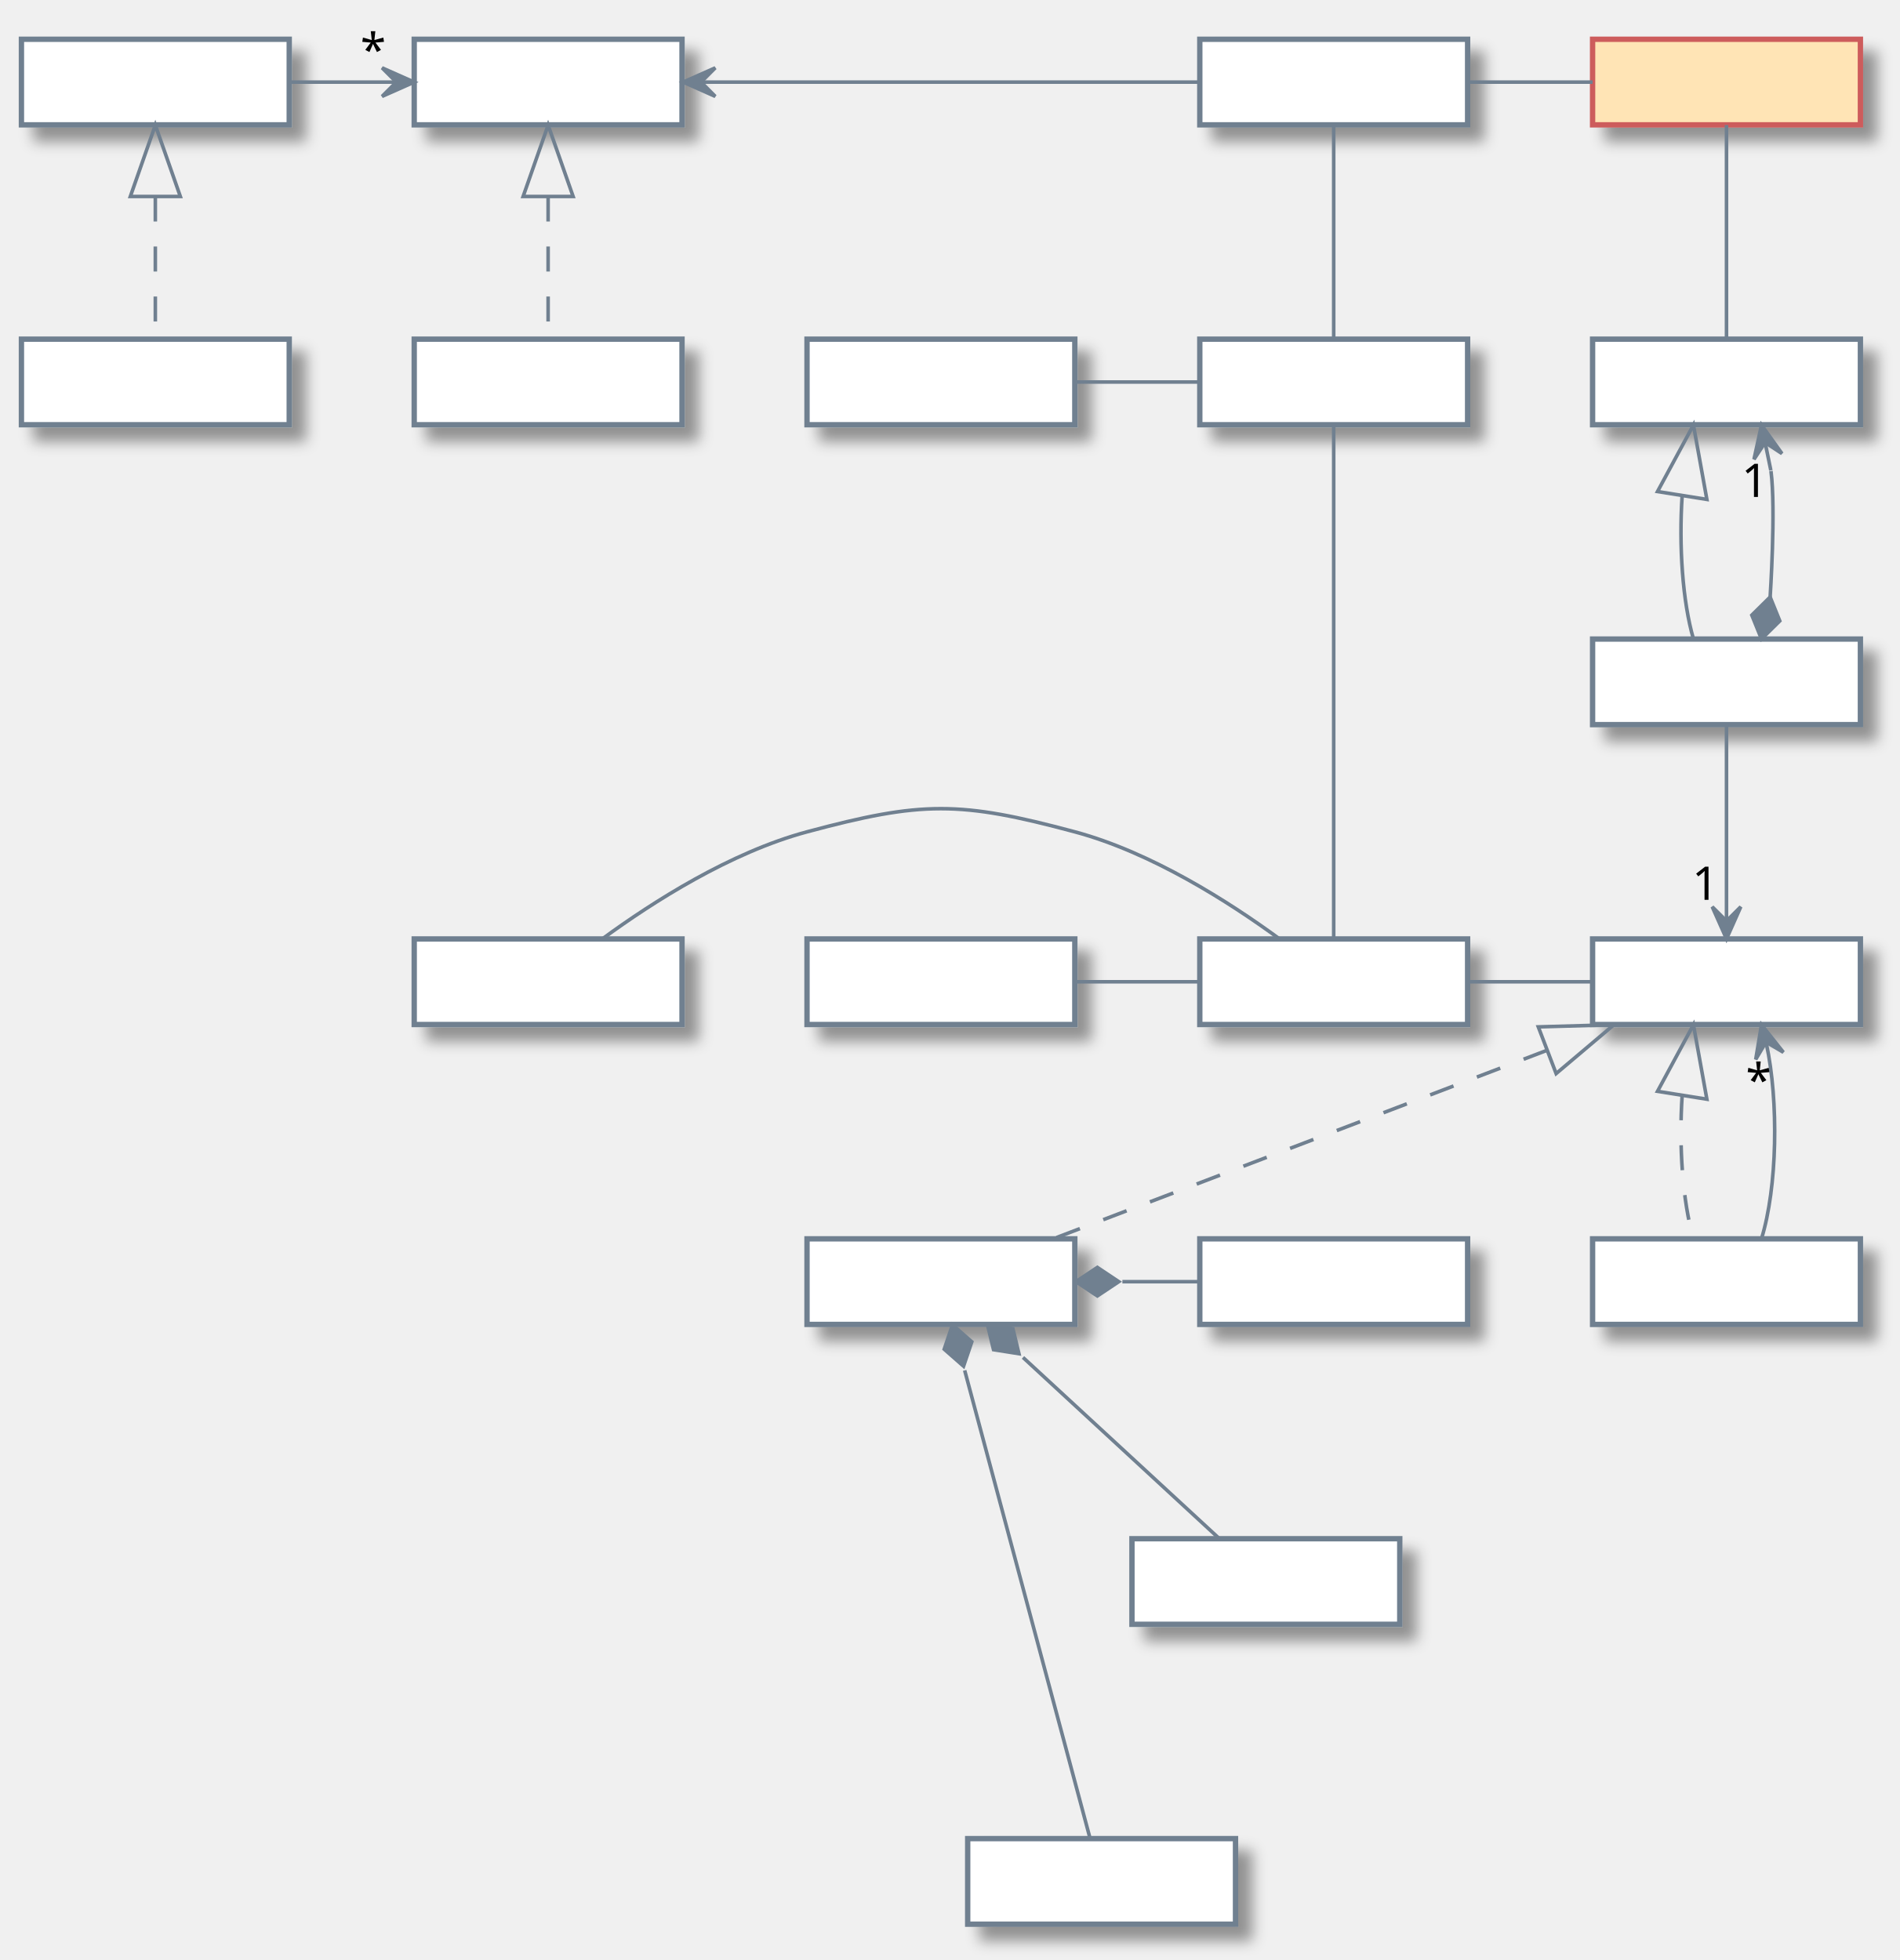
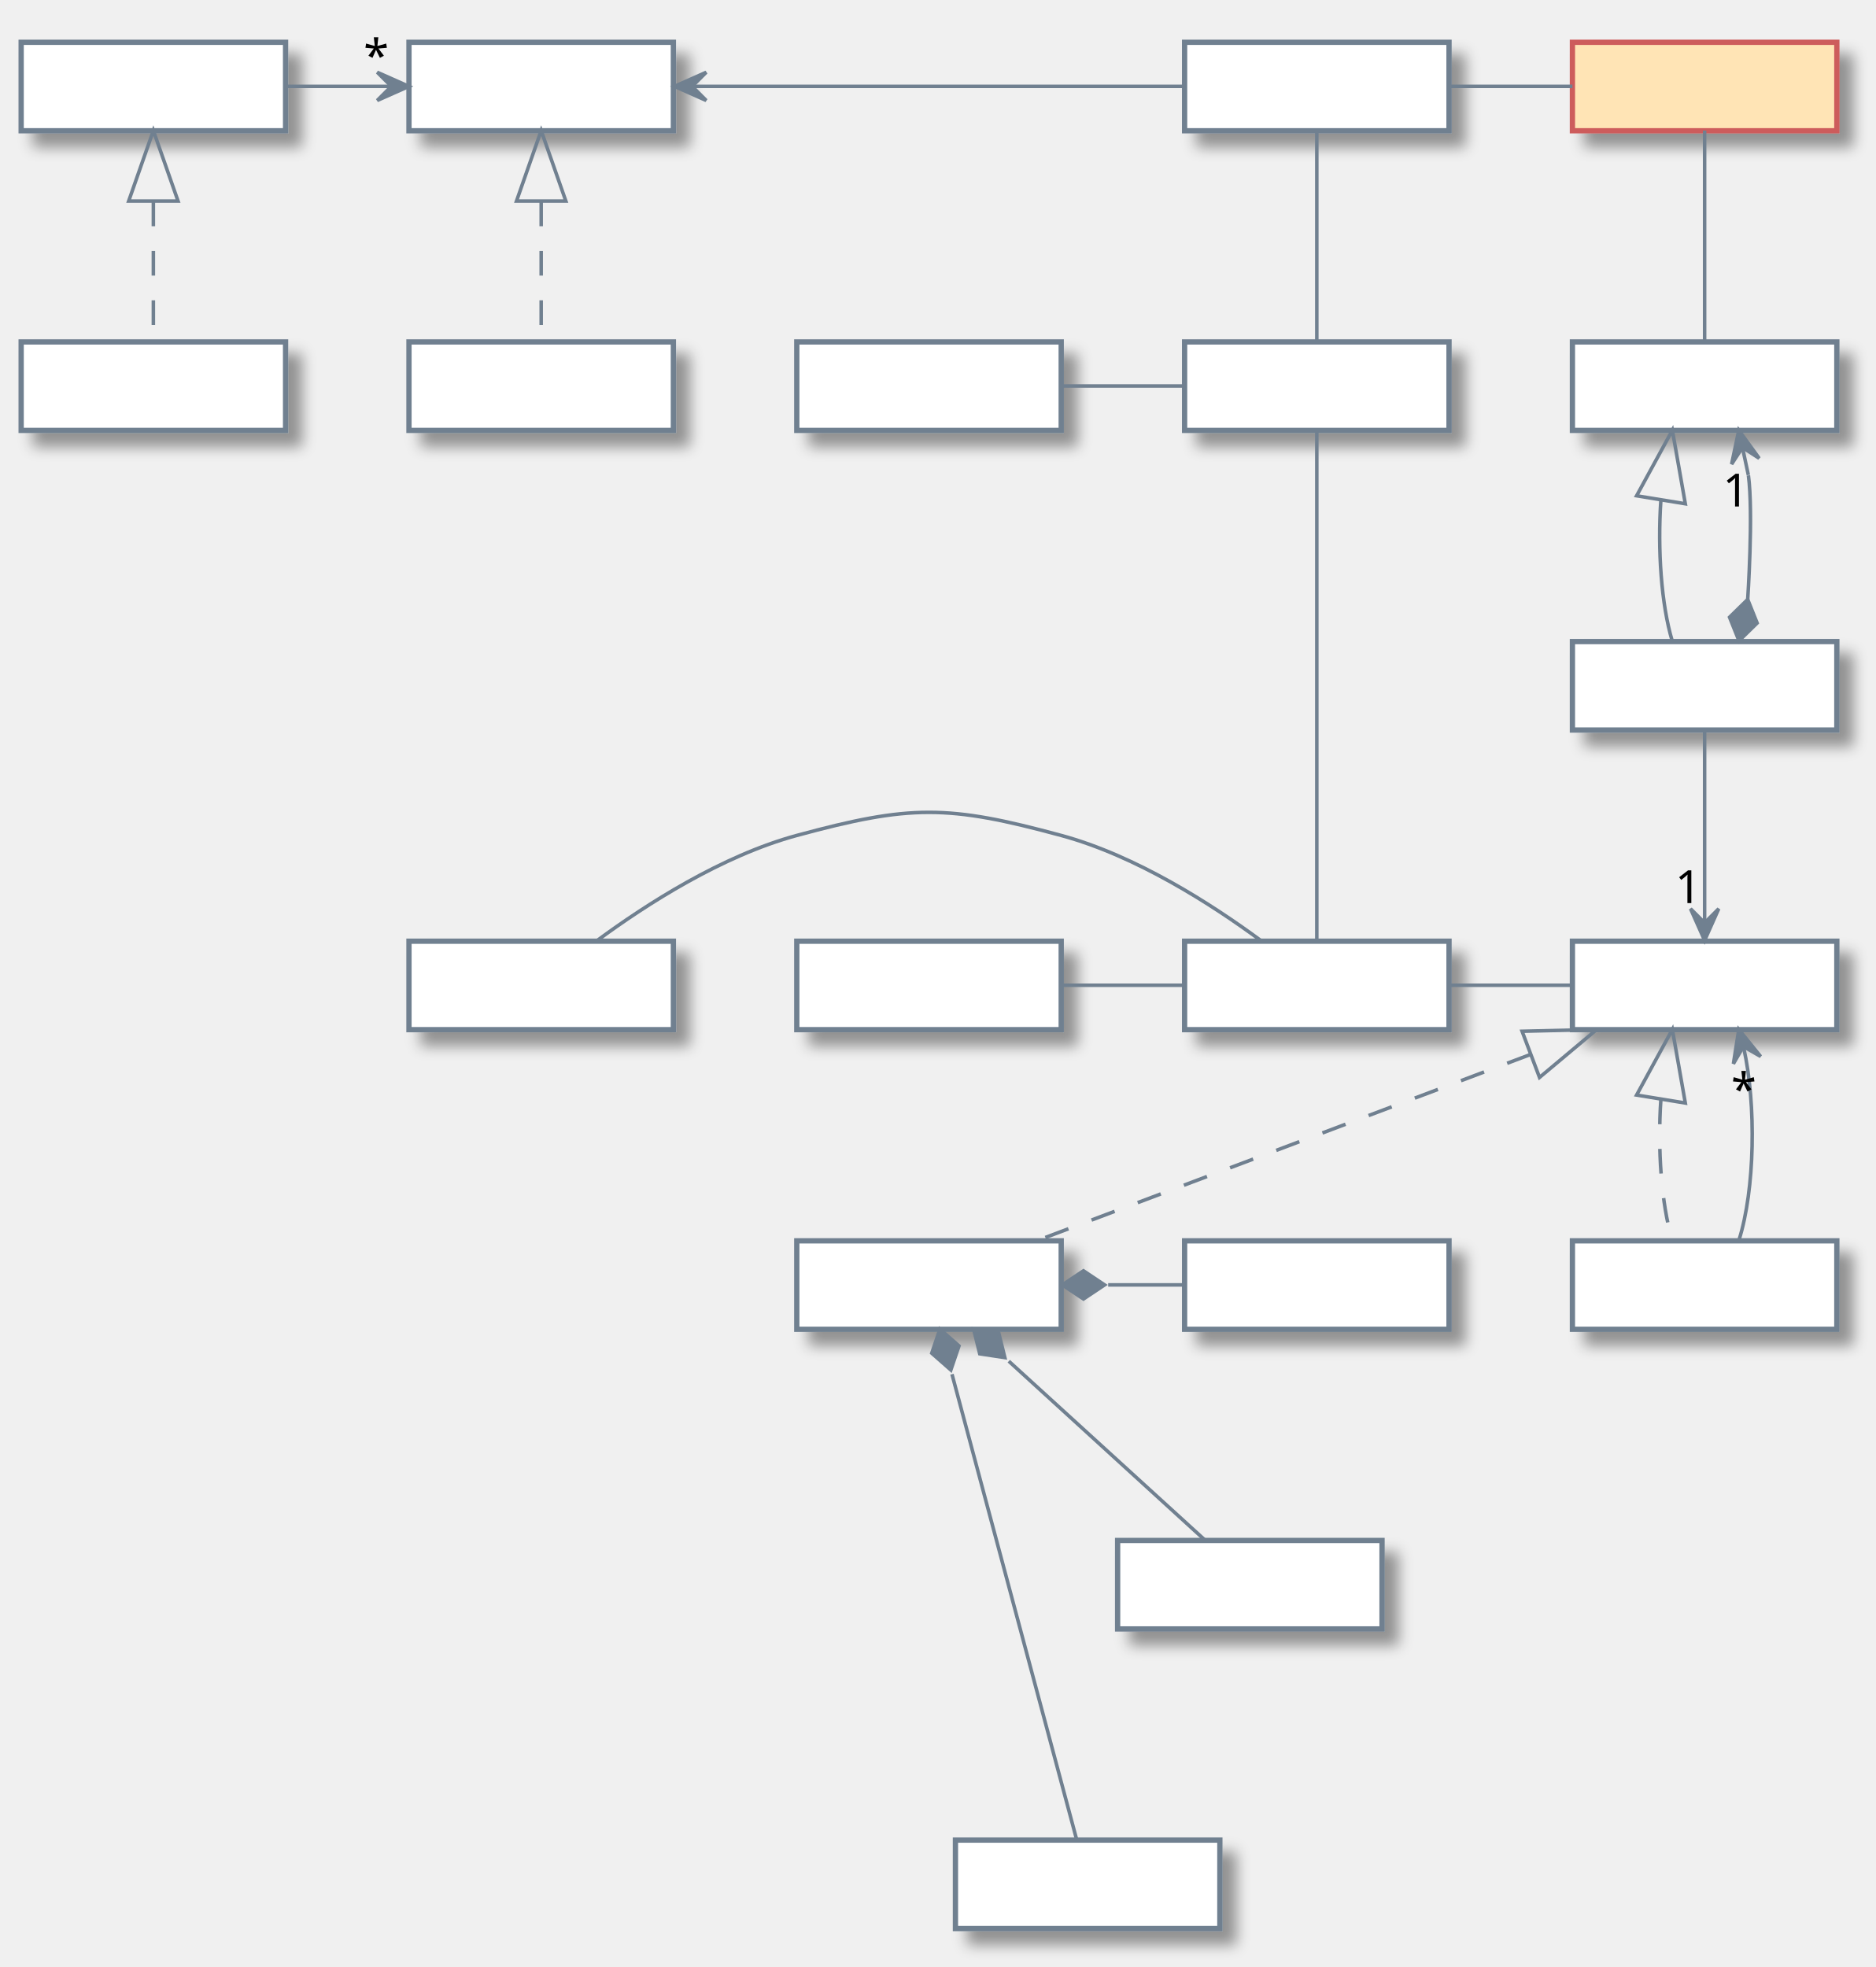
- <svg xmlns="http://www.w3.org/2000/svg" contentScriptType="application/ecmascript" contentStyleType="text/css" height="549px" preserveAspectRatio="none" style="width:532px;height:549px;" version="1.1" viewBox="0 0 532 549" width="532px" zoomAndPan="magnify">
+ <svg xmlns="http://www.w3.org/2000/svg" contentScriptType="application/ecmascript" contentStyleType="text/css" height="558px" preserveAspectRatio="none" style="width:532px;height:558px;" version="1.1" viewBox="0 0 532 558" width="532px" zoomAndPan="magnify">
  <defs>
    <filter height="300%" id="fr3sujz5wmz91" width="300%" x="-1" y="-1">
      <feGaussianBlur result="blurOut" stdDeviation="2.0" />
      <feColorMatrix in="blurOut" result="blurOut2" type="matrix" values="0 0 0 0 0 0 0 0 0 0 0 0 0 0 0 0 0 0 .4 0" />
      <feOffset dx="4.0" dy="4.0" in="blurOut2" result="blurOut3" />
      <feBlend in="SourceGraphic" in2="blurOut3" mode="normal" />
    </filter>
  </defs>
  <g>
-     <rect fill="#FFFFFF" filter="url(#fr3sujz5wmz91)" height="23.969" id="Parent" style="stroke: #708090; stroke-width: 1.5;" width="75" x="446" y="95" />
-     <text fill="#000000" font-family="sans-serif" font-size="12" lengthAdjust="spacingAndGlyphs" textLength="0" x="485.5" y="111.139" />
-     <rect fill="#FFFFFF" filter="url(#fr3sujz5wmz91)" height="23.969" id="Decorator" style="stroke: #708090; stroke-width: 1.5;" width="75" x="446" y="179" />
-     <text fill="#000000" font-family="sans-serif" font-size="12" lengthAdjust="spacingAndGlyphs" textLength="0" x="485.5" y="195.139" />
-     <rect fill="#FFFFFF" filter="url(#fr3sujz5wmz91)" height="23.969" id="Composite" style="stroke: #708090; stroke-width: 1.5;" width="75" x="446" y="263" />
-     <text fill="#000000" font-family="sans-serif" font-size="12" font-style="italic" lengthAdjust="spacingAndGlyphs" textLength="0" x="485.5" y="279.139" />
-     <rect fill="#FFFFFF" filter="url(#fr3sujz5wmz91)" height="23.969" id="Leaf" style="stroke: #708090; stroke-width: 1.5;" width="75" x="226" y="347" />
-     <text fill="#000000" font-family="sans-serif" font-size="12" lengthAdjust="spacingAndGlyphs" textLength="0" x="265.5" y="363.139" />
-     <rect fill="#FFFFFF" filter="url(#fr3sujz5wmz91)" height="23.969" id="Comp" style="stroke: #708090; stroke-width: 1.5;" width="75" x="446" y="347" />
-     <text fill="#000000" font-family="sans-serif" font-size="12" lengthAdjust="spacingAndGlyphs" textLength="0" x="485.5" y="363.139" />
-     <rect fill="#FFFFFF" filter="url(#fr3sujz5wmz91)" height="23.969" id="Listener" style="stroke: #708090; stroke-width: 1.5;" width="75" x="116" y="11" />
-     <text fill="#000000" font-family="sans-serif" font-size="12" font-style="italic" lengthAdjust="spacingAndGlyphs" textLength="0" x="155.5" y="27.139" />
-     <rect fill="#FFFFFF" filter="url(#fr3sujz5wmz91)" height="23.969" id="Observable" style="stroke: #708090; stroke-width: 1.5;" width="75" x="6" y="11" />
-     <text fill="#000000" font-family="sans-serif" font-size="12" font-style="italic" lengthAdjust="spacingAndGlyphs" textLength="0" x="45.5" y="27.139" />
-     <rect fill="#FFFFFF" filter="url(#fr3sujz5wmz91)" height="23.969" id="ConcListener" style="stroke: #708090; stroke-width: 1.5;" width="75" x="116" y="95" />
-     <text fill="#000000" font-family="sans-serif" font-size="12" lengthAdjust="spacingAndGlyphs" textLength="0" x="155.5" y="111.139" />
-     <rect fill="#FFFFFF" filter="url(#fr3sujz5wmz91)" height="23.969" id="ConcObservable" style="stroke: #708090; stroke-width: 1.5;" width="75" x="6" y="95" />
-     <text fill="#000000" font-family="sans-serif" font-size="12" lengthAdjust="spacingAndGlyphs" textLength="0" x="45.5" y="111.139" />
-     <rect fill="#FFFFFF" filter="url(#fr3sujz5wmz91)" height="23.969" id="A" style="stroke: #708090; stroke-width: 1.5;" width="75" x="336" y="11" />
-     <text fill="#000000" font-family="sans-serif" font-size="12" lengthAdjust="spacingAndGlyphs" textLength="0" x="375.5" y="27.139" />
-     <rect fill="#FFE4B5" filter="url(#fr3sujz5wmz91)" height="23.969" id="B" style="stroke: #CD5C5C; stroke-width: 1.5;" width="75" x="446" y="11" />
-     <text fill="#000000" font-family="sans-serif" font-size="12" lengthAdjust="spacingAndGlyphs" textLength="0" x="485.5" y="27.139" />
-     <rect fill="#FFFFFF" filter="url(#fr3sujz5wmz91)" height="23.969" id="C" style="stroke: #708090; stroke-width: 1.5;" width="75" x="336" y="95" />
-     <text fill="#000000" font-family="sans-serif" font-size="12" lengthAdjust="spacingAndGlyphs" textLength="0" x="375.5" y="111.139" />
-     <rect fill="#FFFFFF" filter="url(#fr3sujz5wmz91)" height="23.969" id="D" style="stroke: #708090; stroke-width: 1.5;" width="75" x="226" y="95" />
-     <text fill="#000000" font-family="sans-serif" font-size="12" lengthAdjust="spacingAndGlyphs" textLength="0" x="265.5" y="111.139" />
-     <rect fill="#FFFFFF" filter="url(#fr3sujz5wmz91)" height="23.969" id="E" style="stroke: #708090; stroke-width: 1.5;" width="75" x="336" y="263" />
-     <text fill="#000000" font-family="sans-serif" font-size="12" lengthAdjust="spacingAndGlyphs" textLength="0" x="375.5" y="279.139" />
-     <rect fill="#FFFFFF" filter="url(#fr3sujz5wmz91)" height="23.969" id="F" style="stroke: #708090; stroke-width: 1.5;" width="75" x="226" y="263" />
-     <text fill="#000000" font-family="sans-serif" font-size="12" lengthAdjust="spacingAndGlyphs" textLength="0" x="265.5" y="279.139" />
-     <rect fill="#FFFFFF" filter="url(#fr3sujz5wmz91)" height="23.969" id="G" style="stroke: #708090; stroke-width: 1.5;" width="75" x="116" y="263" />
-     <text fill="#000000" font-family="sans-serif" font-size="12" lengthAdjust="spacingAndGlyphs" textLength="0" x="155.5" y="279.139" />
-     <rect fill="#FFFFFF" filter="url(#fr3sujz5wmz91)" height="23.969" id="I" style="stroke: #708090; stroke-width: 1.5;" width="75" x="336" y="347" />
-     <text fill="#000000" font-family="sans-serif" font-size="12" lengthAdjust="spacingAndGlyphs" textLength="0" x="375.5" y="363.139" />
-     <rect fill="#FFFFFF" filter="url(#fr3sujz5wmz91)" height="23.969" id="J" style="stroke: #708090; stroke-width: 1.5;" width="75" x="317" y="431" />
-     <text fill="#000000" font-family="sans-serif" font-size="12" lengthAdjust="spacingAndGlyphs" textLength="0" x="356.5" y="447.139" />
-     <rect fill="#FFFFFF" filter="url(#fr3sujz5wmz91)" height="23.969" id="K" style="stroke: #708090; stroke-width: 1.5;" width="75" x="271" y="515" />
-     <text fill="#000000" font-family="sans-serif" font-size="12" lengthAdjust="spacingAndGlyphs" textLength="0" x="310.5" y="531.139" />
-     <path d="M471.09,138.797 C470.136,152.846 471.189,168.515 474.25,178.987 " fill="none" id="Parent-Decorator" style="stroke: #708090; stroke-width: 1.0;" />
-     <polygon fill="none" points="464.18,137.683,474.243,119.035,478.005,139.888,464.18,137.683" style="stroke: #708090; stroke-width: 1.0;" />
-     <path d="M495.957,131.939 C497.352,142.744 495.722,167.235 495.722,167.235 " fill="none" id="Parent-Decorator-1" style="stroke: #708090; stroke-width: 1.0;" />
-     <polygon fill="#708090" points="493.294,178.987,498.425,173.92,495.722,167.235,490.591,172.302,493.294,178.987" style="stroke: #708090; stroke-width: 1.0;" />
-     <polygon fill="#708090" points="493.301,119.035,491.198,128.657,494.309,123.933,499.033,127.044,493.301,119.035" style="stroke: #708090; stroke-width: 1.0;" />
-     <line style="stroke: #708090; stroke-width: 1.0;" x1="494.309" x2="495.922" y1="123.933" y2="131.768" />
-     <text fill="#000000" font-family="sans-serif" font-size="13" lengthAdjust="spacingAndGlyphs" textLength="8" x="487.694" y="139.194">1</text>
-     <path d="M483.5,203.035 C483.5,217.382 483.5,241.462 483.5,257.777 " fill="none" id="Decorator-Composite" style="stroke: #708090; stroke-width: 1.0;" />
-     <polygon fill="#708090" points="483.5,262.987,487.5,253.987,483.5,257.987,479.5,253.987,483.5,262.987" style="stroke: #708090; stroke-width: 1.0;" />
-     <text fill="#000000" font-family="sans-serif" font-size="13" lengthAdjust="spacingAndGlyphs" textLength="8" x="473.85" y="252.039">1</text>
-     <path d="M433.216,294.199 C390.677,310.441 331.041,333.212 294.962,346.987 " fill="none" id="Composite-Leaf" style="stroke: #708090; stroke-width: 1.0; stroke-dasharray: 7.0,7.0;" />
-     <polygon fill="none" points="430.798,287.63,451.979,287.035,435.792,300.709,430.798,287.63" style="stroke: #708090; stroke-width: 1.0;" />
-     <path d="M471.09,306.797 C470.136,320.846 471.189,336.515 474.25,346.987 " fill="none" id="Composite-Comp" style="stroke: #708090; stroke-width: 1.0; stroke-dasharray: 7.0,7.0;" />
-     <polygon fill="none" points="464.18,305.683,474.243,287.035,478.005,307.888,464.18,305.683" style="stroke: #708090; stroke-width: 1.0;" />
-     <path d="M494.652,292.248 C498.184,308.572 497.731,332.651 493.294,346.987 " fill="none" id="Composite-Comp-1" style="stroke: #708090; stroke-width: 1.0;" />
-     <polygon fill="#708090" points="493.301,287.035,491.686,296.751,494.555,291.875,499.43,294.744,493.301,287.035" style="stroke: #708090; stroke-width: 1.0;" />
-     <text fill="#000000" font-family="sans-serif" font-size="13" lengthAdjust="spacingAndGlyphs" textLength="7" x="488.9" y="307.194">*</text>
-     <path d="M81.312,23 C91.158,23 101.003,23 110.848,23 " fill="none" id="Observable-Listener" style="stroke: #708090; stroke-width: 1.0;" />
-     <polygon fill="#708090" points="115.996,23,106.996,19,110.996,23,106.996,27,115.996,23" style="stroke: #708090; stroke-width: 1.0;" />
-     <text fill="#000000" font-family="sans-serif" font-size="13" lengthAdjust="spacingAndGlyphs" textLength="7" x="100.924" y="18.607">*</text>
-     <path d="M153.5,55.048 C153.5,69.032 153.5,84.578 153.5,94.987 " fill="none" id="Listener-ConcListener" style="stroke: #708090; stroke-width: 1.0; stroke-dasharray: 7.0,7.0;" />
-     <polygon fill="none" points="146.5,55.035,153.5,35.035,160.5,55.035,146.5,55.035" style="stroke: #708090; stroke-width: 1.0;" />
-     <path d="M43.5,55.048 C43.5,69.032 43.5,84.578 43.5,94.987 " fill="none" id="Observable-ConcObservable" style="stroke: #708090; stroke-width: 1.0; stroke-dasharray: 7.0,7.0;" />
-     <polygon fill="none" points="36.5,55.035,43.5,35.035,50.5,55.035,36.5,55.035" style="stroke: #708090; stroke-width: 1.0;" />
-     <path d="M483.5,35.035 C483.5,51.004 483.5,79.03 483.5,94.987 " fill="none" id="B-Parent" style="stroke: #708090; stroke-width: 1.0;" />
-     <path d="M411.312,23 C422.874,23 434.435,23 445.996,23 " fill="none" id="A-B" style="stroke: #708090; stroke-width: 1.0;" />
-     <path d="M373.5,35.035 C373.5,51.004 373.5,79.03 373.5,94.987 " fill="none" id="A-C" style="stroke: #708090; stroke-width: 1.0;" />
-     <path d="M301.312,107 C312.874,107 324.435,107 335.996,107 " fill="none" id="D-C" style="stroke: #708090; stroke-width: 1.0;" />
-     <path d="M373.5,119.082 C373.5,149.929 373.5,231.355 373.5,262.574 " fill="none" id="C-E" style="stroke: #708090; stroke-width: 1.0;" />
-     <path d="M301.312,275 C312.874,275 324.435,275 335.996,275 " fill="none" id="F-E" style="stroke: #708090; stroke-width: 1.0;" />
-     <path d="M168.827,262.879 C182.808,252.65 204.507,238.776 226,233 C258.191,224.349 268.809,224.349 301,233 C322.493,238.776 344.192,252.65 358.173,262.879 " fill="none" id="G-E" style="stroke: #708090; stroke-width: 1.0;" />
-     <path d="M411.312,275 C422.874,275 434.435,275 445.996,275 " fill="none" id="E-Composite" style="stroke: #708090; stroke-width: 1.0;" />
-     <path d="M314.319,359 C321.545,359 328.771,359 335.996,359 " fill="none" id="Leaf-I" style="stroke: #708090; stroke-width: 1.0;" />
-     <polygon fill="#708090" points="301.312,359,307.312,363,313.312,359,307.312,355,301.312,359" style="stroke: #708090; stroke-width: 1.0;" />
-     <path d="M286.483,380.215 C303.888,396.281 327.17,417.773 341.486,430.987 " fill="none" id="Leaf-J" style="stroke: #708090; stroke-width: 1.0;" />
-     <polygon fill="#708090" points="276.538,371.035,278.234,378.044,285.356,379.175,283.66,372.166,276.538,371.035" style="stroke: #708090; stroke-width: 1.0;" />
-     <path d="M270.156,383.848 C279.926,420.324 297.789,487.014 305.172,514.574 " fill="none" id="Leaf-K" style="stroke: #708090; stroke-width: 1.0;" />
-     <polygon fill="#708090" points="266.736,371.082,264.425,377.913,269.841,382.673,272.152,375.843,266.736,371.082" style="stroke: #708090; stroke-width: 1.0;" />
-     <path d="M196.392,23 C242.855,23 289.318,23 335.781,23 " fill="none" id="Listener-A" style="stroke: #708090; stroke-width: 1.0;" />
-     <polygon fill="#708090" points="191.312,23,200.312,27,196.312,23,200.312,19,191.312,23" style="stroke: #708090; stroke-width: 1.0;" />
+     <rect fill="#FFFFFF" filter="url(#fr3sujz5wmz91)" height="25.094" id="Parent" style="stroke: #708090; stroke-width: 1.5;" width="75" x="446" y="97" />
+     <text fill="#000000" font-family="sans-serif" font-size="12" lengthAdjust="spacingAndGlyphs" textLength="0" x="485" y="114.457" />
+     <rect fill="#FFFFFF" filter="url(#fr3sujz5wmz91)" height="25.094" id="Decorator" style="stroke: #708090; stroke-width: 1.5;" width="75" x="446" y="182" />
+     <text fill="#000000" font-family="sans-serif" font-size="12" lengthAdjust="spacingAndGlyphs" textLength="0" x="485" y="199.457" />
+     <rect fill="#FFFFFF" filter="url(#fr3sujz5wmz91)" height="25.094" id="Composite" style="stroke: #708090; stroke-width: 1.5;" width="75" x="446" y="267" />
+     <text fill="#000000" font-family="sans-serif" font-size="12" font-style="italic" lengthAdjust="spacingAndGlyphs" textLength="0" x="485" y="284.457" />
+     <rect fill="#FFFFFF" filter="url(#fr3sujz5wmz91)" height="25.094" id="Leaf" style="stroke: #708090; stroke-width: 1.5;" width="75" x="226" y="352" />
+     <text fill="#000000" font-family="sans-serif" font-size="12" lengthAdjust="spacingAndGlyphs" textLength="0" x="265" y="369.457" />
+     <rect fill="#FFFFFF" filter="url(#fr3sujz5wmz91)" height="25.094" id="Comp" style="stroke: #708090; stroke-width: 1.5;" width="75" x="446" y="352" />
+     <text fill="#000000" font-family="sans-serif" font-size="12" lengthAdjust="spacingAndGlyphs" textLength="0" x="485" y="369.457" />
+     <rect fill="#FFFFFF" filter="url(#fr3sujz5wmz91)" height="25.094" id="Listener" style="stroke: #708090; stroke-width: 1.5;" width="75" x="116" y="12" />
+     <text fill="#000000" font-family="sans-serif" font-size="12" font-style="italic" lengthAdjust="spacingAndGlyphs" textLength="0" x="155" y="29.457" />
+     <rect fill="#FFFFFF" filter="url(#fr3sujz5wmz91)" height="25.094" id="Observable" style="stroke: #708090; stroke-width: 1.5;" width="75" x="6" y="12" />
+     <text fill="#000000" font-family="sans-serif" font-size="12" font-style="italic" lengthAdjust="spacingAndGlyphs" textLength="0" x="45" y="29.457" />
+     <rect fill="#FFFFFF" filter="url(#fr3sujz5wmz91)" height="25.094" id="ConcListener" style="stroke: #708090; stroke-width: 1.5;" width="75" x="116" y="97" />
+     <text fill="#000000" font-family="sans-serif" font-size="12" lengthAdjust="spacingAndGlyphs" textLength="0" x="155" y="114.457" />
+     <rect fill="#FFFFFF" filter="url(#fr3sujz5wmz91)" height="25.094" id="ConcObservable" style="stroke: #708090; stroke-width: 1.5;" width="75" x="6" y="97" />
+     <text fill="#000000" font-family="sans-serif" font-size="12" lengthAdjust="spacingAndGlyphs" textLength="0" x="45" y="114.457" />
+     <rect fill="#FFFFFF" filter="url(#fr3sujz5wmz91)" height="25.094" id="A" style="stroke: #708090; stroke-width: 1.5;" width="75" x="336" y="12" />
+     <text fill="#000000" font-family="sans-serif" font-size="12" lengthAdjust="spacingAndGlyphs" textLength="0" x="375" y="29.457" />
+     <rect fill="#FFE4B5" filter="url(#fr3sujz5wmz91)" height="25.094" id="B" style="stroke: #CD5C5C; stroke-width: 1.5;" width="75" x="446" y="12" />
+     <text fill="#000000" font-family="sans-serif" font-size="12" lengthAdjust="spacingAndGlyphs" textLength="0" x="485" y="29.457" />
+     <rect fill="#FFFFFF" filter="url(#fr3sujz5wmz91)" height="25.094" id="C" style="stroke: #708090; stroke-width: 1.5;" width="75" x="336" y="97" />
+     <text fill="#000000" font-family="sans-serif" font-size="12" lengthAdjust="spacingAndGlyphs" textLength="0" x="375" y="114.457" />
+     <rect fill="#FFFFFF" filter="url(#fr3sujz5wmz91)" height="25.094" id="D" style="stroke: #708090; stroke-width: 1.5;" width="75" x="226" y="97" />
+     <text fill="#000000" font-family="sans-serif" font-size="12" lengthAdjust="spacingAndGlyphs" textLength="0" x="265" y="114.457" />
+     <rect fill="#FFFFFF" filter="url(#fr3sujz5wmz91)" height="25.094" id="E" style="stroke: #708090; stroke-width: 1.5;" width="75" x="336" y="267" />
+     <text fill="#000000" font-family="sans-serif" font-size="12" lengthAdjust="spacingAndGlyphs" textLength="0" x="375" y="284.457" />
+     <rect fill="#FFFFFF" filter="url(#fr3sujz5wmz91)" height="25.094" id="F" style="stroke: #708090; stroke-width: 1.5;" width="75" x="226" y="267" />
+     <text fill="#000000" font-family="sans-serif" font-size="12" lengthAdjust="spacingAndGlyphs" textLength="0" x="265" y="284.457" />
+     <rect fill="#FFFFFF" filter="url(#fr3sujz5wmz91)" height="25.094" id="G" style="stroke: #708090; stroke-width: 1.5;" width="75" x="116" y="267" />
+     <text fill="#000000" font-family="sans-serif" font-size="12" lengthAdjust="spacingAndGlyphs" textLength="0" x="155" y="284.457" />
+     <rect fill="#FFFFFF" filter="url(#fr3sujz5wmz91)" height="25.094" id="I" style="stroke: #708090; stroke-width: 1.5;" width="75" x="336" y="352" />
+     <text fill="#000000" font-family="sans-serif" font-size="12" lengthAdjust="spacingAndGlyphs" textLength="0" x="375" y="369.457" />
+     <rect fill="#FFFFFF" filter="url(#fr3sujz5wmz91)" height="25.094" id="J" style="stroke: #708090; stroke-width: 1.5;" width="75" x="317" y="437" />
+     <text fill="#000000" font-family="sans-serif" font-size="12" lengthAdjust="spacingAndGlyphs" textLength="0" x="356" y="454.457" />
+     <rect fill="#FFFFFF" filter="url(#fr3sujz5wmz91)" height="25.094" id="K" style="stroke: #708090; stroke-width: 1.5;" width="75" x="271" y="522" />
+     <text fill="#000000" font-family="sans-serif" font-size="12" lengthAdjust="spacingAndGlyphs" textLength="0" x="310" y="539.457" />
+     <path d="M471.09,141.932 C470.132,155.881 471.201,171.446 474.297,181.79 " fill="none" id="Parent-Decorator" style="stroke: #708090; stroke-width: 1.0;" />
+     <polygon fill="none" points="464.207,140.646,474.348,122.041,478.023,142.909,464.207,140.646" style="stroke: #708090; stroke-width: 1.0;" />
+     <path d="M495.918,134.847 C497.354,145.604 495.718,170.048 495.718,170.048 " fill="none" id="Parent-Decorator-1" style="stroke: #708090; stroke-width: 1.0;" />
+     <polygon fill="#708090" points="493.244,181.79,498.395,176.744,495.718,170.048,490.567,175.094,493.244,181.79" style="stroke: #708090; stroke-width: 1.0;" />
+     <polygon fill="#708090" points="493.19,122.041,491.153,131.677,494.232,126.931,498.977,130.01,493.19,122.041" style="stroke: #708090; stroke-width: 1.0;" />
+     <line style="stroke: #708090; stroke-width: 1.0;" x1="494.232" x2="495.899" y1="126.931" y2="134.756" />
+     <text fill="#000000" font-family="sans-serif" font-size="13" lengthAdjust="spacingAndGlyphs" textLength="7" x="488.627" y="143.675">1</text>
+     <path d="M483.5,207.041 C483.5,221.208 483.5,245.348 483.5,261.605 " fill="none" id="Decorator-Composite" style="stroke: #708090; stroke-width: 1.0;" />
+     <polygon fill="#708090" points="483.5,266.79,487.5,257.79,483.5,261.79,479.5,257.79,483.5,266.79" style="stroke: #708090; stroke-width: 1.0;" />
+     <text fill="#000000" font-family="sans-serif" font-size="13" lengthAdjust="spacingAndGlyphs" textLength="7" x="475.122" y="256.181">1</text>
+     <path d="M434.04,299.16 C391.144,315.343 330.41,338.257 294.184,351.924 " fill="none" id="Composite-Leaf" style="stroke: #708090; stroke-width: 1.0; stroke-dasharray: 7.0,7.0;" />
+     <polygon fill="none" points="431.726,292.551,452.91,292.041,436.668,305.65,431.726,292.551" style="stroke: #708090; stroke-width: 1.0;" />
+     <path d="M471.09,311.932 C470.132,325.881 471.201,341.446 474.297,351.79 " fill="none" id="Composite-Comp" style="stroke: #708090; stroke-width: 1.0; stroke-dasharray: 7.0,7.0;" />
+     <polygon fill="none" points="464.207,310.646,474.348,292.041,478.023,312.909,464.207,310.646" style="stroke: #708090; stroke-width: 1.0;" />
+     <path d="M494.576,297.202 C498.204,313.395 497.76,337.544 493.244,351.79 " fill="none" id="Composite-Comp-1" style="stroke: #708090; stroke-width: 1.0;" />
+     <polygon fill="#708090" points="493.19,292.041,491.662,301.771,494.487,296.87,499.388,299.695,493.19,292.041" style="stroke: #708090; stroke-width: 1.0;" />
+     <text fill="#000000" font-family="sans-serif" font-size="13" lengthAdjust="spacingAndGlyphs" textLength="5" x="491.021" y="313.675">*</text>
+     <path d="M81.312,24.5 C91.158,24.5 101.003,24.5 110.848,24.5 " fill="none" id="Observable-Listener" style="stroke: #708090; stroke-width: 1.0;" />
+     <polygon fill="#708090" points="115.996,24.5,106.996,20.5,110.996,24.5,106.996,28.5,115.996,24.5" style="stroke: #708090; stroke-width: 1.0;" />
+     <text fill="#000000" font-family="sans-serif" font-size="13" lengthAdjust="spacingAndGlyphs" textLength="5" x="103.12" y="20.445">*</text>
+     <path d="M153.5,57.183 C153.5,71.068 153.5,86.508 153.5,96.79 " fill="none" id="Listener-ConcListener" style="stroke: #708090; stroke-width: 1.0; stroke-dasharray: 7.0,7.0;" />
+     <polygon fill="none" points="146.5,57.041,153.5,37.041,160.5,57.041,146.5,57.041" style="stroke: #708090; stroke-width: 1.0;" />
+     <path d="M43.5,57.183 C43.5,71.068 43.5,86.508 43.5,96.79 " fill="none" id="Observable-ConcObservable" style="stroke: #708090; stroke-width: 1.0; stroke-dasharray: 7.0,7.0;" />
+     <polygon fill="none" points="36.5,57.041,43.5,37.041,50.5,57.041,36.5,57.041" style="stroke: #708090; stroke-width: 1.0;" />
+     <path d="M483.5,37.041 C483.5,52.809 483.5,80.933 483.5,96.79 " fill="none" id="B-Parent" style="stroke: #708090; stroke-width: 1.0;" />
+     <path d="M411.313,24.5 C422.874,24.5 434.435,24.5 445.996,24.5 " fill="none" id="A-B" style="stroke: #708090; stroke-width: 1.0;" />
+     <path d="M373.5,37.041 C373.5,52.809 373.5,80.933 373.5,96.79 " fill="none" id="A-C" style="stroke: #708090; stroke-width: 1.0;" />
+     <path d="M301.313,109.5 C312.874,109.5 324.435,109.5 335.996,109.5 " fill="none" id="D-C" style="stroke: #708090; stroke-width: 1.0;" />
+     <path d="M373.5,122.047 C373.5,152.738 373.5,236.089 373.5,266.872 " fill="none" id="C-E" style="stroke: #708090; stroke-width: 1.0;" />
+     <path d="M301.313,279.5 C312.874,279.5 324.435,279.5 335.996,279.5 " fill="none" id="F-E" style="stroke: #708090; stroke-width: 1.0;" />
+     <path d="M169.354,266.829 C183.335,256.522 204.739,242.772 226,237 C258.169,228.266 268.831,228.266 301,237 C322.261,242.772 343.665,256.522 357.646,266.829 " fill="none" id="G-E" style="stroke: #708090; stroke-width: 1.0;" />
+     <path d="M411.313,279.5 C422.874,279.5 434.435,279.5 445.996,279.5 " fill="none" id="E-Composite" style="stroke: #708090; stroke-width: 1.0;" />
+     <path d="M314.319,364.5 C321.545,364.5 328.771,364.5 335.996,364.5 " fill="none" id="Leaf-I" style="stroke: #708090; stroke-width: 1.0;" />
+     <polygon fill="#708090" points="301.313,364.5,307.313,368.5,313.313,364.5,307.313,360.5,301.313,364.5" style="stroke: #708090; stroke-width: 1.0;" />
+     <path d="M286.131,386.141 C303.643,402.114 327.264,423.659 341.661,436.79 " fill="none" id="Leaf-J" style="stroke: #708090; stroke-width: 1.0;" />
+     <polygon fill="#708090" points="276.153,377.041,277.89,384.04,285.019,385.128,283.282,378.129,276.153,377.041" style="stroke: #708090; stroke-width: 1.0;" />
+     <path d="M270.019,389.837 C279.853,426.552 298.106,494.696 305.385,521.872 " fill="none" id="Leaf-K" style="stroke: #708090; stroke-width: 1.0;" />
+     <polygon fill="#708090" points="266.593,377.047,264.282,383.878,269.699,388.638,272.01,381.807,266.593,377.047" style="stroke: #708090; stroke-width: 1.0;" />
+     <path d="M196.391,24.5 C242.855,24.5 289.318,24.5 335.781,24.5 " fill="none" id="Listener-A" style="stroke: #708090; stroke-width: 1.0;" />
+     <polygon fill="#708090" points="191.313,24.5,200.313,28.5,196.313,24.5,200.313,20.5,191.313,24.5" style="stroke: #708090; stroke-width: 1.0;" />
  </g>
</svg>
